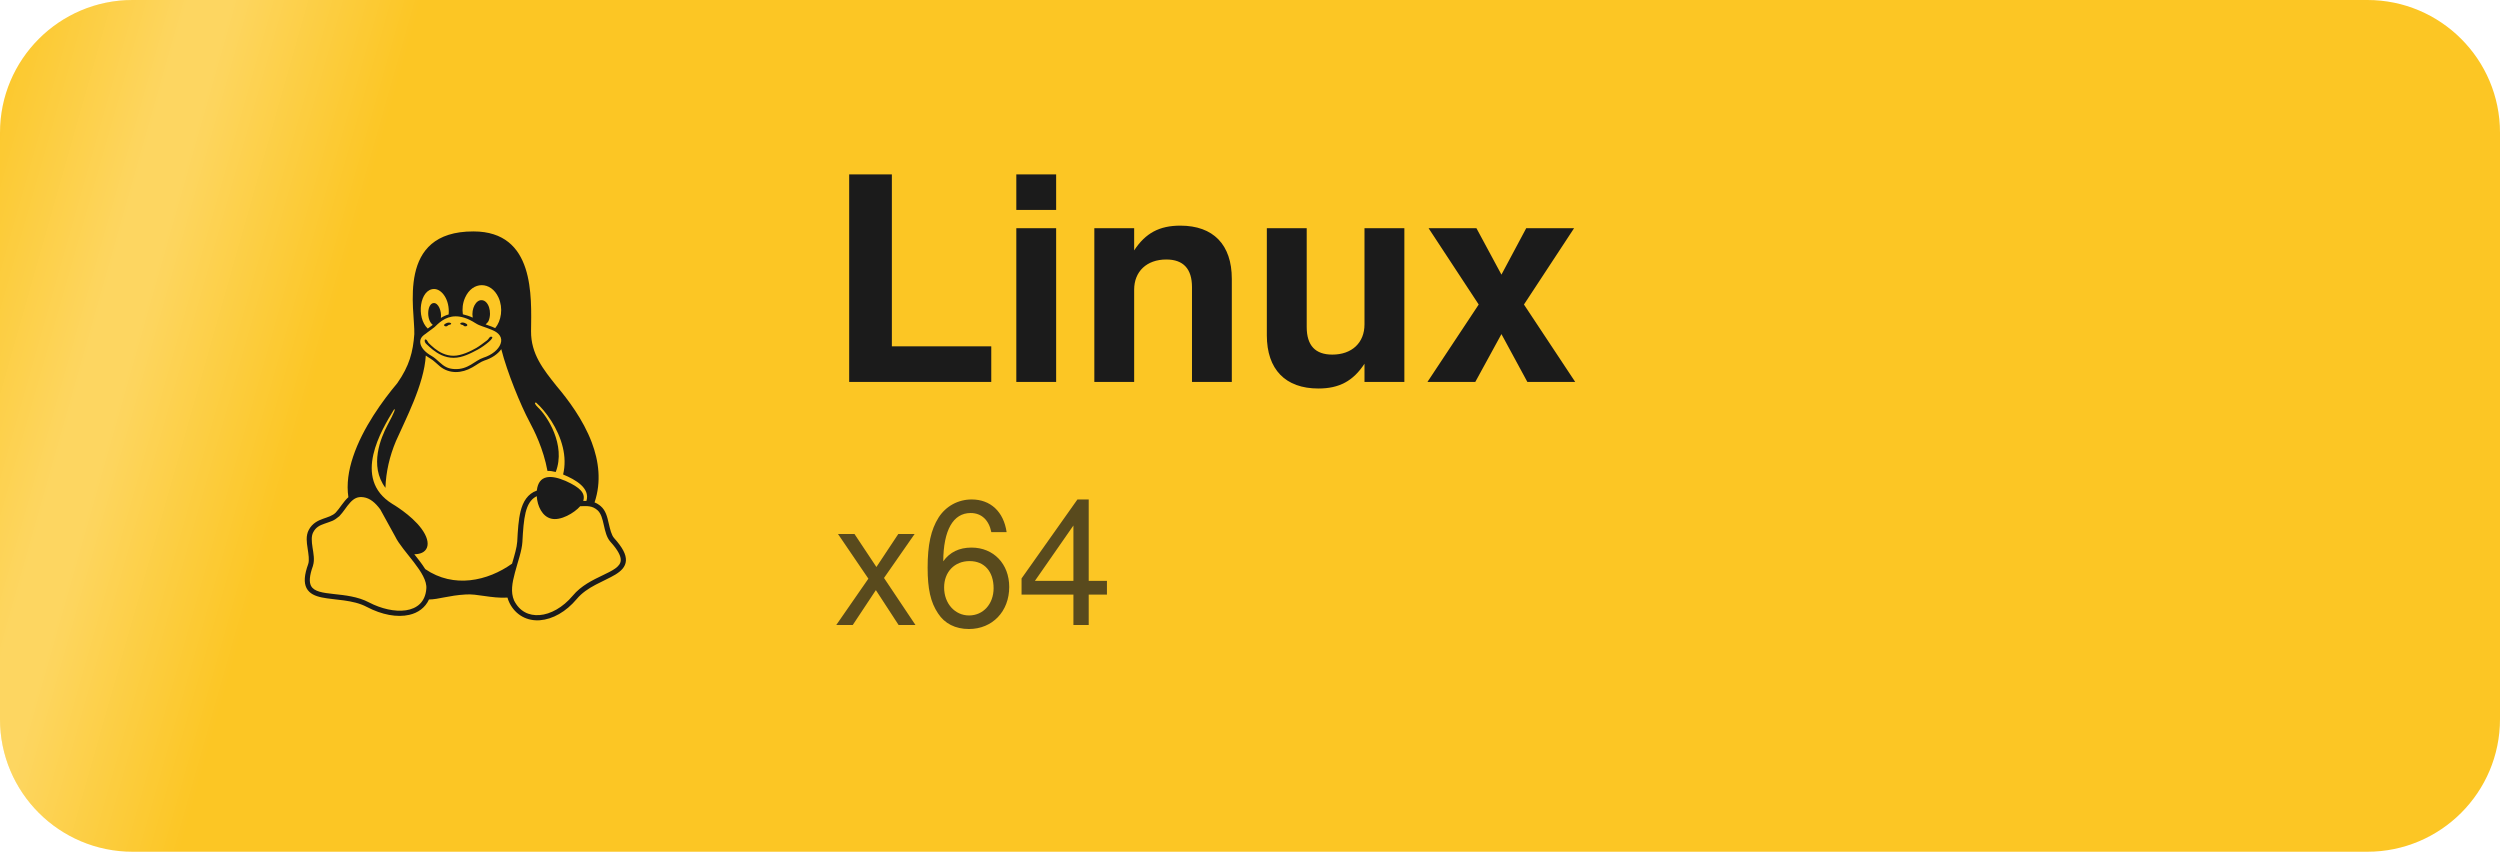
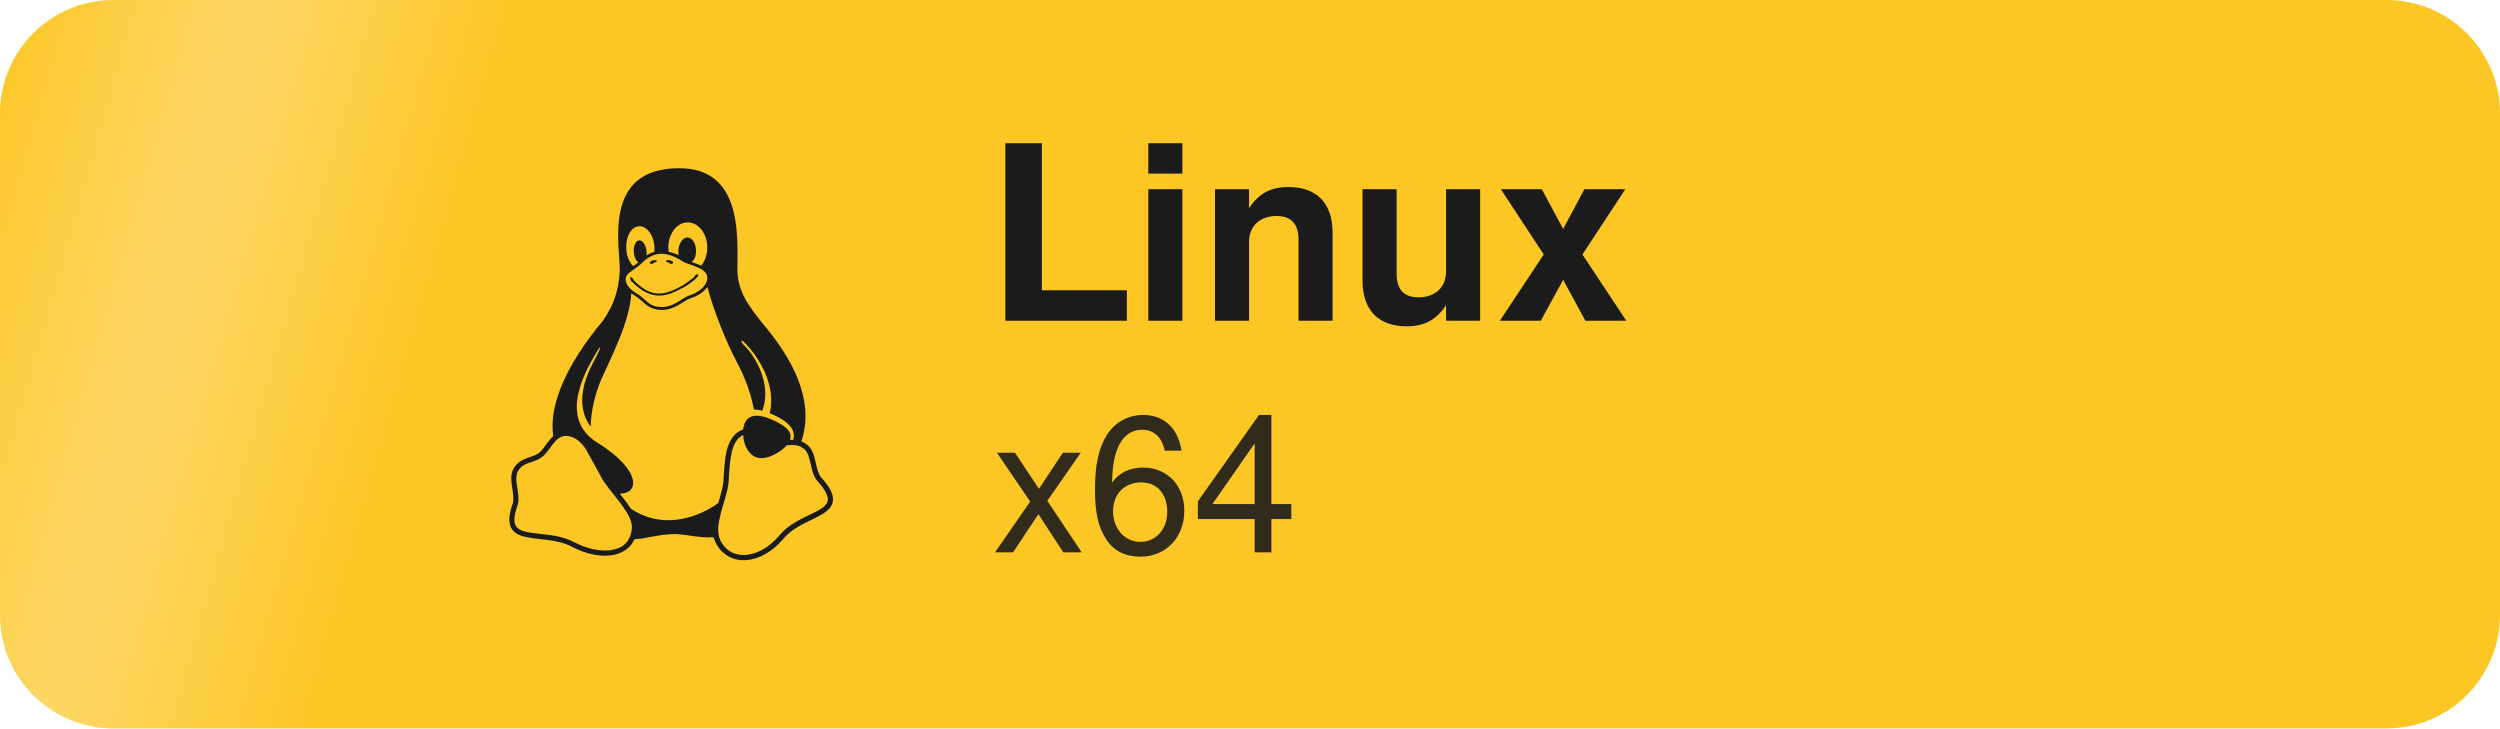
- <svg xmlns="http://www.w3.org/2000/svg" viewBox="0 0 720 245.3" width="720" height="245.3" role="img" aria-label="Download for Linux">
+ <svg xmlns="http://www.w3.org/2000/svg" viewBox="0 0 841.9 245.3" width="841.9" height="245.3" role="img" aria-label="Download for Linux">
  <defs>
    <clipPath id="edge">
-       <path d="M38.2,0 H681.8 A38.2,38.2 0 0 1 720,38.2 V207.1 A38.2,38.2 0 0 1 681.8,245.3 H38.2 A38.2,38.2 0 0 1 0,207.1 V38.2 A38.2,38.2 0 0 1 38.2,0 Z" />
+       <path d="M38.2,0 H803.7 A38.2,38.2 0 0 1 841.9,38.2 V207.1 A38.2,38.2 0 0 1 803.7,245.3 H38.2 A38.2,38.2 0 0 1 0,207.1 V38.2 A38.2,38.2 0 0 1 38.2,0 Z" />
    </clipPath>
    <linearGradient id="sheen" x1="0" y1="0" x2="1" y2="0">
      <stop offset="0" stop-color="#fff" stop-opacity="0" />
      <stop offset="0.45" stop-color="#fff" stop-opacity="0.28" />
      <stop offset="0.55" stop-color="#fff" stop-opacity="0.28" />
      <stop offset="1" stop-color="#fff" stop-opacity="0" />
    </linearGradient>
  </defs>
  <style>
    @keyframes pass {
-       0%       { transform: translateX(-226.6px); }
-       12.37%   { transform: translateX(946.6px); }
-       100%     { transform: translateX(946.6px); }
+       0%       { transform: translateX(-278.4px); }
+       11.70%   { transform: translateX(1120.3px); }
+       100%     { transform: translateX(1120.3px); }
    }
-     .band { animation: pass 10.277s linear 2.081s infinite backwards; }
+     .band { animation: pass 9.089s linear 1.733s infinite backwards; }
    @media (prefers-reduced-motion: reduce) {
      .band { animation: none; opacity: 0; }
    }
  </style>
-   <path d="M38.2,0 H681.8 A38.2,38.2 0 0 1 720,38.2 V207.1 A38.2,38.2 0 0 1 681.8,245.3 H38.2 A38.2,38.2 0 0 1 0,207.1 V38.2 A38.2,38.2 0 0 1 38.2,0 Z" fill="#fcc624" />
-   <g transform="translate(85.0 66.65) scale(0.21875)" fill="#1b1b1b">
+   <path d="M38.2,0 H803.7 A38.2,38.2 0 0 1 841.9,38.2 V207.1 A38.2,38.2 0 0 1 803.7,245.3 H38.2 A38.2,38.2 0 0 1 0,207.1 V38.2 A38.2,38.2 0 0 1 38.2,0 Z" fill="#fcc624" />
+   <g transform="translate(168.25 56.65) scale(0.25781)" fill="#1b1b1b">
    <path d="M220.8 123.3c1 .5 1.8 1.7 3 1.7 1.1 0 2.8-.4 2.9-1.5.2-1.4-1.9-2.3-3.2-2.9-1.7-.7-3.9-1-5.5-.1-.4.2-.8.7-.6 1.1.3 1.3 2.3 1.1 3.4 1.7zm-21.9 1.7c1.2 0 2-1.2 3-1.7 1.1-.6 3.1-.4 3.5-1.6.2-.4-.2-.9-.6-1.1-1.6-.9-3.8-.6-5.5.1-1.3.6-3.4 1.5-3.2 2.9.1 1 1.8 1.5 2.8 1.4zM420 403.8c-3.6-4-5.3-11.6-7.2-19.7-1.8-8.1-3.9-16.8-10.5-22.4-1.3-1.1-2.6-2.1-4-2.9-1.3-.8-2.7-1.5-4.1-2 9.2-27.3 5.6-54.5-3.7-79.1-11.4-30.1-31.3-56.4-46.5-74.4-17.1-21.5-33.7-41.9-33.4-72C311.1 85.4 315.7.1 234.8 0 132.4-.2 158 103.4 156.9 135.2c-1.7 23.4-6.4 41.8-22.5 64.7-18.9 22.5-45.5 58.8-58.1 96.7-6 17.9-8.8 36.1-6.2 53.3-6.5 5.8-11.4 14.7-16.6 20.2-4.2 4.3-10.3 5.9-17 8.3s-14 6-18.5 14.5c-2.1 3.9-2.8 8.1-2.8 12.4 0 3.9.6 7.9 1.2 11.8 1.2 8.1 2.5 15.7.8 20.8-5.2 14.4-5.9 24.4-2.2 31.7 3.8 7.3 11.4 10.5 20.1 12.3 17.3 3.6 40.8 2.7 59.3 12.5 19.8 10.4 39.9 14.1 55.9 10.4 11.6-2.6 21.1-9.6 25.9-20.2 12.5-.1 26.3-5.4 48.3-6.6 14.9-1.2 33.6 5.3 55.1 4.1.6 2.3 1.4 4.6 2.5 6.7v.1c8.3 16.7 23.8 24.3 40.3 23 16.6-1.3 34.1-11 48.3-27.9 13.6-16.4 36-23.2 50.9-32.2 7.4-4.5 13.4-10.1 13.9-18.3.4-8.2-4.4-17.3-15.5-29.7zM223.7 87.3c9.8-22.2 34.2-21.8 44-.4 6.5 14.2 3.6 30.9-4.3 40.4-1.6-.8-5.9-2.6-12.6-4.9 1.1-1.2 3.1-2.7 3.9-4.6 4.8-11.8-.2-27-9.1-27.3-7.3-.5-13.9 10.8-11.8 23-4.1-2-9.4-3.5-13-4.4-1-6.9-.3-14.6 2.9-21.8zM183 75.8c10.1 0 20.8 14.2 19.1 33.5-3.5 1-7.1 2.5-10.2 4.6 1.2-8.9-3.3-20.1-9.6-19.6-8.4.7-9.8 21.2-1.8 28.1 1 .8 1.9-.2-5.9 5.5-15.6-14.6-10.5-52.1 8.4-52.1zm-13.6 60.7c6.2-4.6 13.6-10 14.1-10.5 4.7-4.4 13.5-14.2 27.9-14.2 7.1 0 15.6 2.3 25.9 8.9 6.3 4.1 11.3 4.4 22.6 9.3 8.4 3.5 13.7 9.7 10.5 18.2-2.6 7.1-11 14.4-22.7 18.1-11.1 3.6-19.8 16-38.2 14.9-3.9-.2-7-1-9.6-2.1-8-3.5-12.2-10.4-20-15-8.6-4.8-13.2-10.4-14.7-15.3-1.4-4.9 0-9 4.2-12.3zm3.3 334c-2.7 35.1-43.9 34.4-75.3 18-29.9-15.8-68.6-6.5-76.5-21.9-2.4-4.7-2.4-12.7 2.6-26.4v-.2c2.4-7.6.6-16-.6-23.9-1.2-7.8-1.8-15 .9-20 3.5-6.7 8.5-9.1 14.8-11.3 10.3-3.7 11.8-3.4 19.6-9.9 5.5-5.7 9.5-12.9 14.3-18 5.1-5.5 10-8.1 17.7-6.9 8.1 1.2 15.1 6.8 21.9 16l19.6 35.6c9.5 19.9 43.1 48.4 41 68.9zm-1.4-25.9c-4.1-6.6-9.6-13.6-14.4-19.6 7.1 0 14.2-2.2 16.7-8.9 2.3-6.2 0-14.9-7.4-24.9-13.5-18.2-38.3-32.5-38.3-32.5-13.5-8.4-21.1-18.7-24.6-29.9s-3-23.3-.3-35.2c5.2-22.9 18.6-45.2 27.2-59.2 2.3-1.7.8 3.2-8.7 20.8-8.5 16.1-24.4 53.3-2.6 82.4.6-20.7 5.5-41.8 13.8-61.5 12-27.4 37.3-74.9 39.3-112.7 1.1.8 4.6 3.2 6.2 4.1 4.6 2.7 8.1 6.7 12.6 10.3 12.4 10 28.5 9.2 42.4 1.2 6.2-3.5 11.2-7.5 15.9-9 9.9-3.1 17.8-8.6 22.3-15 7.7 30.4 25.7 74.3 37.2 95.7 6.1 11.4 18.3 35.5 23.6 64.6 3.3-.1 7 .4 10.9 1.4 13.8-35.7-11.7-74.2-23.3-84.9-4.7-4.6-4.9-6.6-2.6-6.5 12.6 11.2 29.2 33.7 35.2 59 2.8 11.6 3.3 23.7.4 35.7 16.4 6.8 35.9 17.9 30.7 34.8-2.2-.1-3.2 0-4.2 0 3.2-10.1-3.9-17.6-22.8-26.1-19.6-8.6-36-8.6-38.3 12.5-12.1 4.2-18.3 14.7-21.4 27.3-2.8 11.2-3.6 24.7-4.4 39.9-.5 7.7-3.6 18-6.8 29-32.1 22.9-76.7 32.9-114.3 7.2zm257.4-11.5c-.9 16.8-41.2 19.9-63.2 46.5-13.2 15.7-29.4 24.4-43.6 25.5s-26.5-4.8-33.7-19.3c-4.7-11.1-2.4-23.1 1.1-36.3 3.7-14.2 9.2-28.8 9.9-40.6.8-15.2 1.7-28.5 4.2-38.7 2.6-10.3 6.6-17.2 13.7-21.1.3-.2.7-.3 1-.5.8 13.2 7.3 26.6 18.8 29.5 12.6 3.3 30.7-7.5 38.4-16.3 9-.3 15.7-.9 22.6 5.1 9.9 8.5 7.1 30.3 17.1 41.6 10.6 11.6 14 19.5 13.7 24.6zM173.3 148.7c2 1.9 4.7 4.5 8 7.1 6.6 5.2 15.8 10.6 27.3 10.6 11.6 0 22.5-5.9 31.8-10.8 4.9-2.6 10.9-7 14.8-10.4s5.9-6.3 3.1-6.6-2.6 2.6-6 5.1c-4.4 3.2-9.7 7.4-13.9 9.8-7.4 4.2-19.5 10.2-29.9 10.2s-18.7-4.8-24.9-9.7c-3.1-2.5-5.7-5-7.7-6.9-1.5-1.4-1.9-4.6-4.3-4.9-1.4-.1-1.8 3.7 1.7 6.5z" />
  </g>
-   <text x="238" y="110" font-family="-apple-system, BlinkMacSystemFont, 'Segoe UI', Helvetica, Arial, sans-serif" font-size="82" font-weight="700" fill="#1b1b1b">Linux</text>
-   <text x="240" y="180" font-family="-apple-system, BlinkMacSystemFont, 'Segoe UI', Helvetica, Arial, sans-serif" font-size="50" font-weight="400" fill="#1b1b1b" fill-opacity="0.72">x64</text>
+   <text x="332" y="108" font-family="-apple-system, BlinkMacSystemFont, 'Segoe UI', Helvetica, Arial, sans-serif" font-size="82" font-weight="700" fill="#1b1b1b">Linux</text>
+   <text x="334" y="186" font-family="-apple-system, BlinkMacSystemFont, 'Segoe UI', Helvetica, Arial, sans-serif" font-size="64" font-weight="400" fill="#1b1b1b" fill-opacity="0.9">x64</text>
  <g clip-path="url(#edge)">
    <g class="band">
-       <rect x="0" y="-60" width="121.8" height="365.3" fill="url(#sheen)" transform="skewX(-16)" />
+       <rect x="0" y="-60" width="173.6" height="365.3" fill="url(#sheen)" transform="skewX(-16)" />
    </g>
  </g>
</svg>
